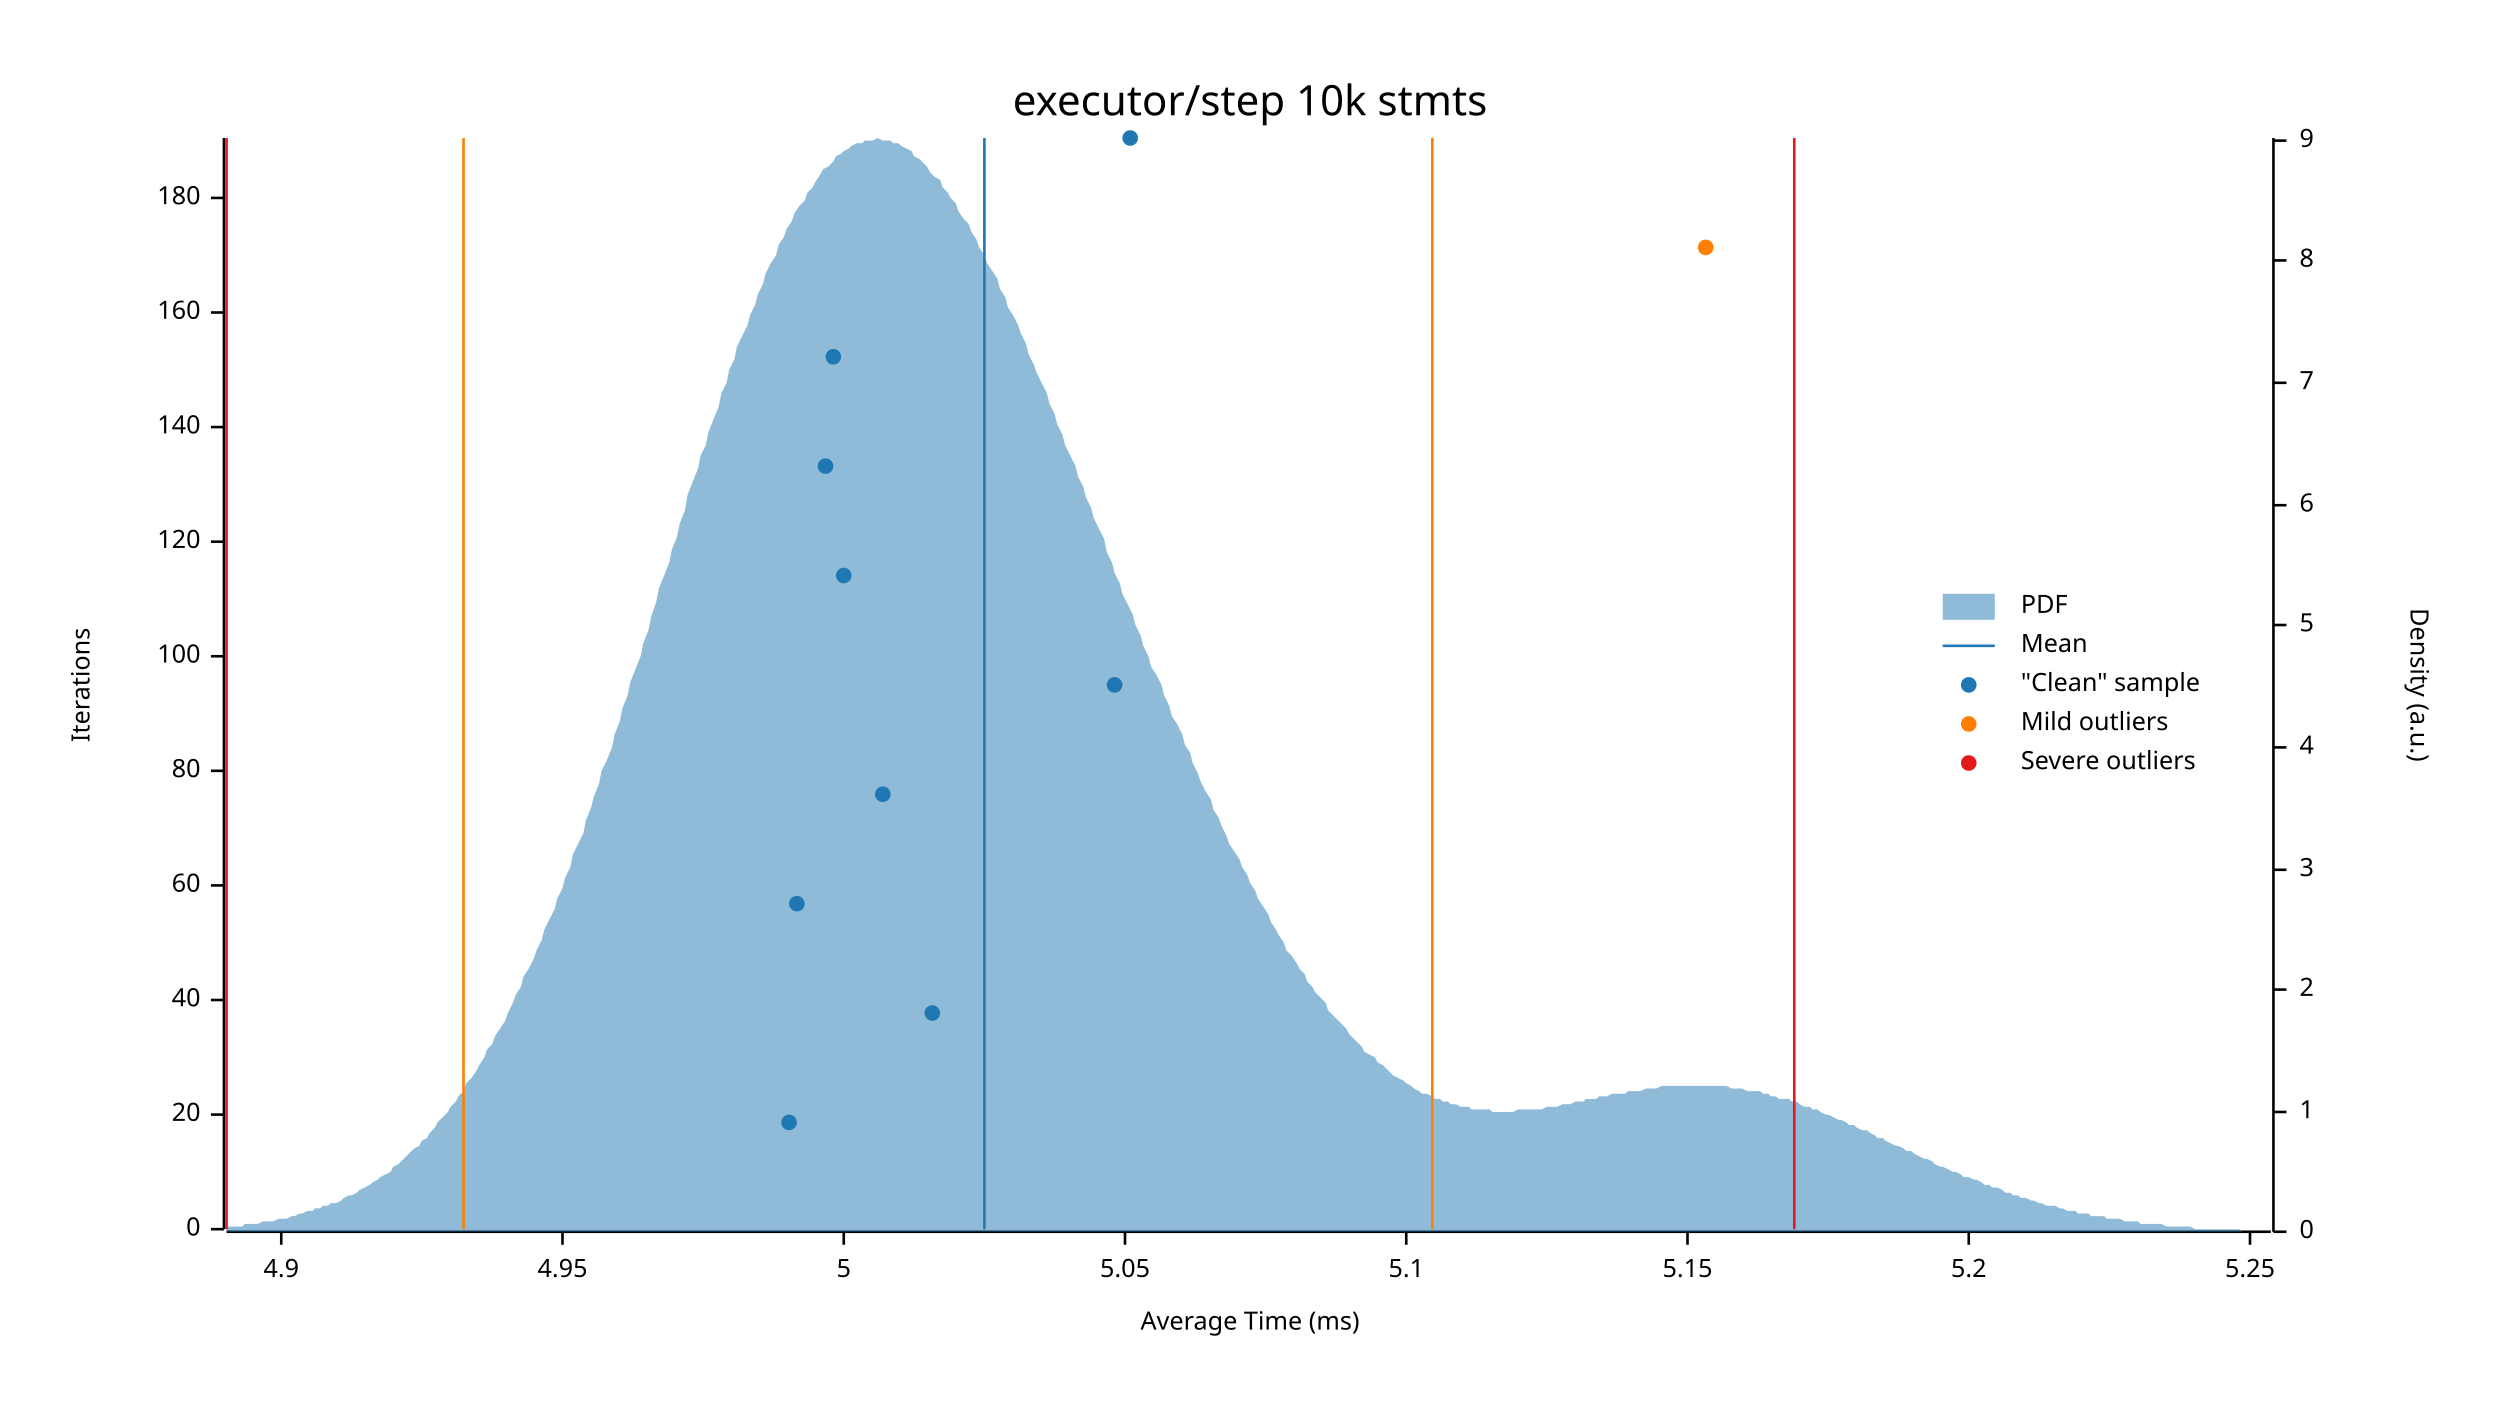
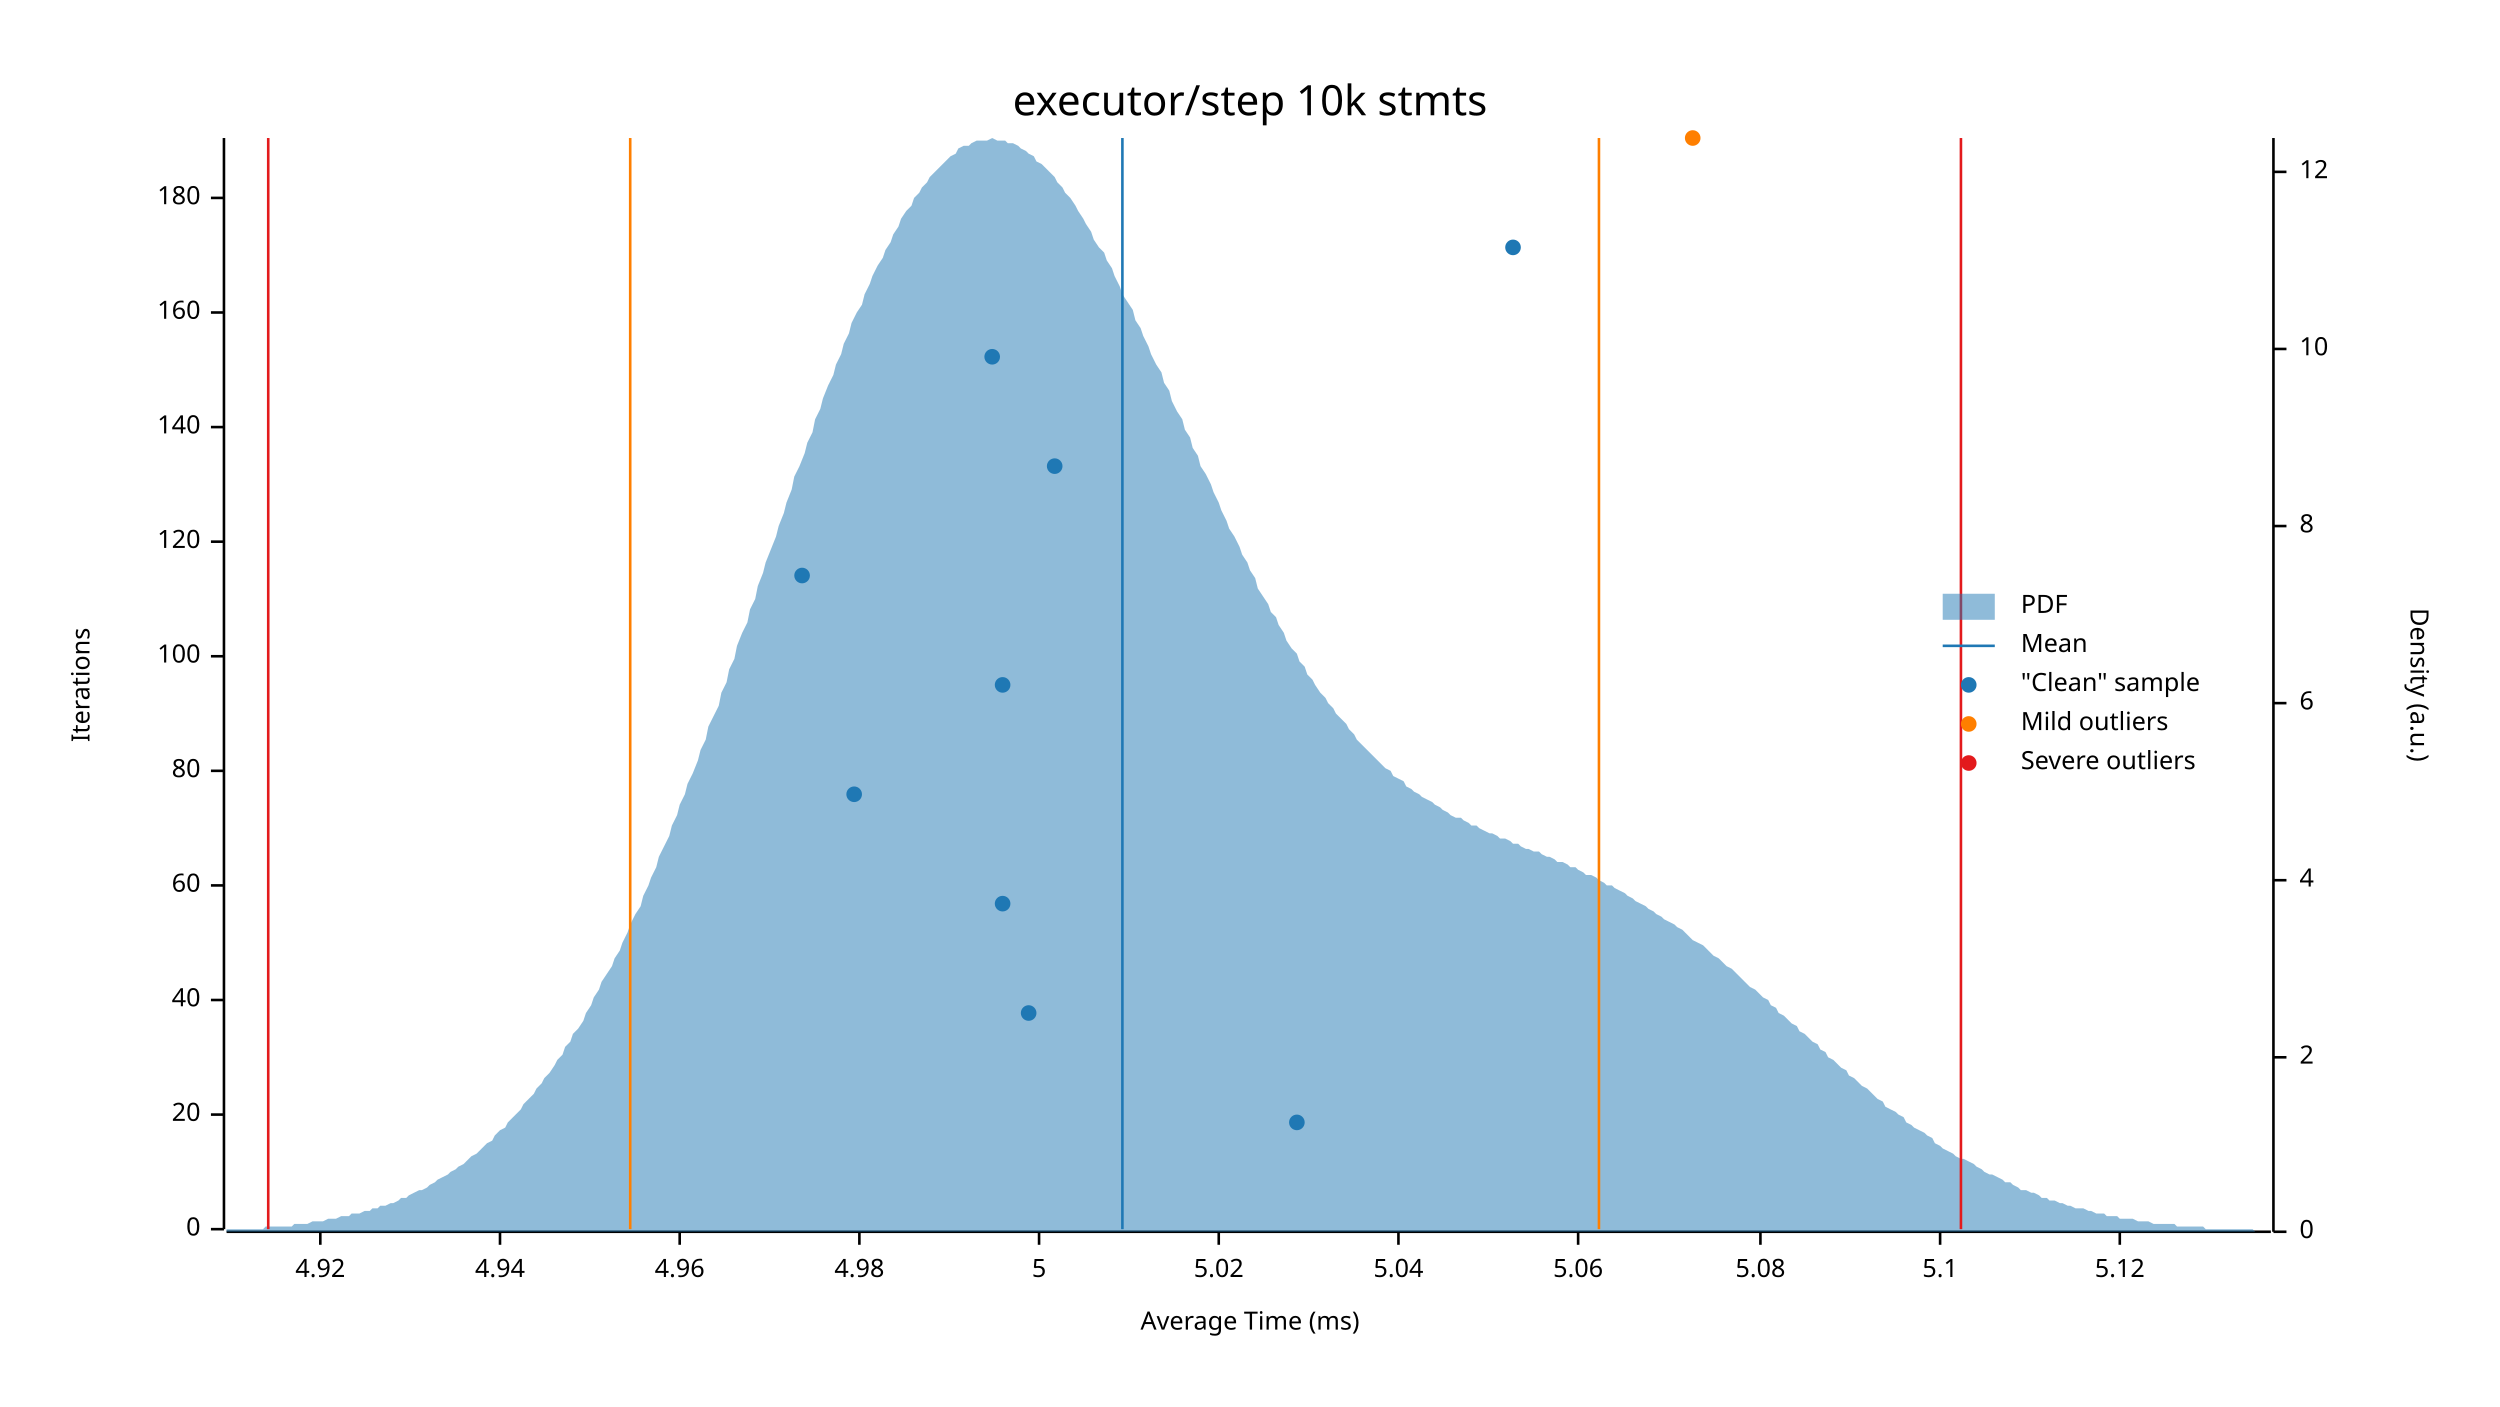
<svg xmlns="http://www.w3.org/2000/svg" width="960" height="540" viewBox="0 0 960 540">
  <text x="480" y="32" dy="0.76em" text-anchor="middle" font-family="sans-serif" font-size="16.129" opacity="1" fill="#000000">
executor/step 10k stmts
</text>
  <text x="27" y="263" dy="0.76em" text-anchor="middle" font-family="sans-serif" font-size="9.677" opacity="1" fill="#000000" transform="rotate(270, 27, 263)">
Iterations
</text>
  <text x="480" y="513" dy="-0.5ex" text-anchor="middle" font-family="sans-serif" font-size="9.677" opacity="1" fill="#000000">
Average Time (ms)
</text>
  <polyline fill="none" opacity="1" stroke="#000000" stroke-width="1" points="86,53 86,472 " />
  <text x="77" y="472" dy="0.5ex" text-anchor="end" font-family="sans-serif" font-size="9.677" opacity="1" fill="#000000">
0
</text>
  <polyline fill="none" opacity="1" stroke="#000000" stroke-width="1" points="81,472 86,472 " />
  <text x="77" y="428" dy="0.5ex" text-anchor="end" font-family="sans-serif" font-size="9.677" opacity="1" fill="#000000">
20
</text>
  <polyline fill="none" opacity="1" stroke="#000000" stroke-width="1" points="81,428 86,428 " />
  <text x="77" y="384" dy="0.5ex" text-anchor="end" font-family="sans-serif" font-size="9.677" opacity="1" fill="#000000">
40
</text>
  <polyline fill="none" opacity="1" stroke="#000000" stroke-width="1" points="81,384 86,384 " />
  <text x="77" y="340" dy="0.5ex" text-anchor="end" font-family="sans-serif" font-size="9.677" opacity="1" fill="#000000">
60
</text>
  <polyline fill="none" opacity="1" stroke="#000000" stroke-width="1" points="81,340 86,340 " />
  <text x="77" y="296" dy="0.5ex" text-anchor="end" font-family="sans-serif" font-size="9.677" opacity="1" fill="#000000">
80
</text>
  <polyline fill="none" opacity="1" stroke="#000000" stroke-width="1" points="81,296 86,296 " />
  <text x="77" y="252" dy="0.5ex" text-anchor="end" font-family="sans-serif" font-size="9.677" opacity="1" fill="#000000">
100
</text>
  <polyline fill="none" opacity="1" stroke="#000000" stroke-width="1" points="81,252 86,252 " />
  <text x="77" y="208" dy="0.5ex" text-anchor="end" font-family="sans-serif" font-size="9.677" opacity="1" fill="#000000">
120
</text>
  <polyline fill="none" opacity="1" stroke="#000000" stroke-width="1" points="81,208 86,208 " />
  <text x="77" y="164" dy="0.5ex" text-anchor="end" font-family="sans-serif" font-size="9.677" opacity="1" fill="#000000">
140
</text>
  <polyline fill="none" opacity="1" stroke="#000000" stroke-width="1" points="81,164 86,164 " />
  <text x="77" y="120" dy="0.5ex" text-anchor="end" font-family="sans-serif" font-size="9.677" opacity="1" fill="#000000">
160
</text>
  <polyline fill="none" opacity="1" stroke="#000000" stroke-width="1" points="81,120 86,120 " />
  <text x="77" y="76" dy="0.5ex" text-anchor="end" font-family="sans-serif" font-size="9.677" opacity="1" fill="#000000">
180
</text>
  <polyline fill="none" opacity="1" stroke="#000000" stroke-width="1" points="81,76 86,76 " />
  <polyline fill="none" opacity="1" stroke="#000000" stroke-width="1" points="87,473 872,473 " />
-   <text x="108" y="483" dy="0.76em" text-anchor="middle" font-family="sans-serif" font-size="9.677" opacity="1" fill="#000000">
- 4.9
+   <text x="123" y="483" dy="0.76em" text-anchor="middle" font-family="sans-serif" font-size="9.677" opacity="1" fill="#000000">
+ 4.92
</text>
-   <polyline fill="none" opacity="1" stroke="#000000" stroke-width="1" points="108,473 108,478 " />
-   <text x="216" y="483" dy="0.76em" text-anchor="middle" font-family="sans-serif" font-size="9.677" opacity="1" fill="#000000">
- 4.95
+   <polyline fill="none" opacity="1" stroke="#000000" stroke-width="1" points="123,473 123,478 " />
+   <text x="192" y="483" dy="0.76em" text-anchor="middle" font-family="sans-serif" font-size="9.677" opacity="1" fill="#000000">
+ 4.94
</text>
-   <polyline fill="none" opacity="1" stroke="#000000" stroke-width="1" points="216,473 216,478 " />
-   <text x="324" y="483" dy="0.76em" text-anchor="middle" font-family="sans-serif" font-size="9.677" opacity="1" fill="#000000">
+   <polyline fill="none" opacity="1" stroke="#000000" stroke-width="1" points="192,473 192,478 " />
+   <text x="261" y="483" dy="0.76em" text-anchor="middle" font-family="sans-serif" font-size="9.677" opacity="1" fill="#000000">
+ 4.96
+ </text>
+   <polyline fill="none" opacity="1" stroke="#000000" stroke-width="1" points="261,473 261,478 " />
+   <text x="330" y="483" dy="0.76em" text-anchor="middle" font-family="sans-serif" font-size="9.677" opacity="1" fill="#000000">
+ 4.98
+ </text>
+   <polyline fill="none" opacity="1" stroke="#000000" stroke-width="1" points="330,473 330,478 " />
+   <text x="399" y="483" dy="0.76em" text-anchor="middle" font-family="sans-serif" font-size="9.677" opacity="1" fill="#000000">
5
</text>
-   <polyline fill="none" opacity="1" stroke="#000000" stroke-width="1" points="324,473 324,478 " />
-   <text x="432" y="483" dy="0.76em" text-anchor="middle" font-family="sans-serif" font-size="9.677" opacity="1" fill="#000000">
- 5.05
+   <polyline fill="none" opacity="1" stroke="#000000" stroke-width="1" points="399,473 399,478 " />
+   <text x="468" y="483" dy="0.76em" text-anchor="middle" font-family="sans-serif" font-size="9.677" opacity="1" fill="#000000">
+ 5.02
</text>
-   <polyline fill="none" opacity="1" stroke="#000000" stroke-width="1" points="432,473 432,478 " />
-   <text x="540" y="483" dy="0.76em" text-anchor="middle" font-family="sans-serif" font-size="9.677" opacity="1" fill="#000000">
+   <polyline fill="none" opacity="1" stroke="#000000" stroke-width="1" points="468,473 468,478 " />
+   <text x="537" y="483" dy="0.76em" text-anchor="middle" font-family="sans-serif" font-size="9.677" opacity="1" fill="#000000">
+ 5.04
+ </text>
+   <polyline fill="none" opacity="1" stroke="#000000" stroke-width="1" points="537,473 537,478 " />
+   <text x="606" y="483" dy="0.76em" text-anchor="middle" font-family="sans-serif" font-size="9.677" opacity="1" fill="#000000">
+ 5.06
+ </text>
+   <polyline fill="none" opacity="1" stroke="#000000" stroke-width="1" points="606,473 606,478 " />
+   <text x="676" y="483" dy="0.76em" text-anchor="middle" font-family="sans-serif" font-size="9.677" opacity="1" fill="#000000">
+ 5.08
+ </text>
+   <polyline fill="none" opacity="1" stroke="#000000" stroke-width="1" points="676,473 676,478 " />
+   <text x="745" y="483" dy="0.76em" text-anchor="middle" font-family="sans-serif" font-size="9.677" opacity="1" fill="#000000">
5.1
</text>
-   <polyline fill="none" opacity="1" stroke="#000000" stroke-width="1" points="540,473 540,478 " />
-   <text x="648" y="483" dy="0.76em" text-anchor="middle" font-family="sans-serif" font-size="9.677" opacity="1" fill="#000000">
- 5.15
+   <polyline fill="none" opacity="1" stroke="#000000" stroke-width="1" points="745,473 745,478 " />
+   <text x="814" y="483" dy="0.76em" text-anchor="middle" font-family="sans-serif" font-size="9.677" opacity="1" fill="#000000">
+ 5.12
</text>
-   <polyline fill="none" opacity="1" stroke="#000000" stroke-width="1" points="648,473 648,478 " />
-   <text x="756" y="483" dy="0.76em" text-anchor="middle" font-family="sans-serif" font-size="9.677" opacity="1" fill="#000000">
- 5.2
- </text>
-   <polyline fill="none" opacity="1" stroke="#000000" stroke-width="1" points="756,473 756,478 " />
-   <text x="864" y="483" dy="0.76em" text-anchor="middle" font-family="sans-serif" font-size="9.677" opacity="1" fill="#000000">
- 5.25
- </text>
-   <polyline fill="none" opacity="1" stroke="#000000" stroke-width="1" points="864,473 864,478 " />
+   <polyline fill="none" opacity="1" stroke="#000000" stroke-width="1" points="814,473 814,478 " />
  <text x="933" y="263" dy="0.76em" text-anchor="middle" font-family="sans-serif" font-size="9.677" opacity="1" fill="#000000" transform="rotate(90, 933, 263)">
Density (a.u.)
</text>
  <polyline fill="none" opacity="1" stroke="#000000" stroke-width="1" points="873,53 873,473 " />
  <text x="883" y="473" dy="0.5ex" text-anchor="start" font-family="sans-serif" font-size="9.677" opacity="1" fill="#000000">
0
</text>
  <polyline fill="none" opacity="1" stroke="#000000" stroke-width="1" points="873,473 878,473 " />
-   <text x="883" y="427" dy="0.5ex" text-anchor="start" font-family="sans-serif" font-size="9.677" opacity="1" fill="#000000">
- 1
- </text>
-   <polyline fill="none" opacity="1" stroke="#000000" stroke-width="1" points="873,427 878,427 " />
-   <text x="883" y="380" dy="0.5ex" text-anchor="start" font-family="sans-serif" font-size="9.677" opacity="1" fill="#000000">
+   <text x="883" y="406" dy="0.5ex" text-anchor="start" font-family="sans-serif" font-size="9.677" opacity="1" fill="#000000">
2
</text>
-   <polyline fill="none" opacity="1" stroke="#000000" stroke-width="1" points="873,380 878,380 " />
-   <text x="883" y="334" dy="0.5ex" text-anchor="start" font-family="sans-serif" font-size="9.677" opacity="1" fill="#000000">
- 3
- </text>
-   <polyline fill="none" opacity="1" stroke="#000000" stroke-width="1" points="873,334 878,334 " />
-   <text x="883" y="287" dy="0.5ex" text-anchor="start" font-family="sans-serif" font-size="9.677" opacity="1" fill="#000000">
+   <polyline fill="none" opacity="1" stroke="#000000" stroke-width="1" points="873,406 878,406 " />
+   <text x="883" y="338" dy="0.5ex" text-anchor="start" font-family="sans-serif" font-size="9.677" opacity="1" fill="#000000">
4
</text>
-   <polyline fill="none" opacity="1" stroke="#000000" stroke-width="1" points="873,287 878,287 " />
-   <text x="883" y="240" dy="0.5ex" text-anchor="start" font-family="sans-serif" font-size="9.677" opacity="1" fill="#000000">
- 5
- </text>
-   <polyline fill="none" opacity="1" stroke="#000000" stroke-width="1" points="873,240 878,240 " />
-   <text x="883" y="194" dy="0.5ex" text-anchor="start" font-family="sans-serif" font-size="9.677" opacity="1" fill="#000000">
+   <polyline fill="none" opacity="1" stroke="#000000" stroke-width="1" points="873,338 878,338 " />
+   <text x="883" y="270" dy="0.5ex" text-anchor="start" font-family="sans-serif" font-size="9.677" opacity="1" fill="#000000">
6
</text>
-   <polyline fill="none" opacity="1" stroke="#000000" stroke-width="1" points="873,194 878,194 " />
-   <text x="883" y="147" dy="0.5ex" text-anchor="start" font-family="sans-serif" font-size="9.677" opacity="1" fill="#000000">
- 7
- </text>
-   <polyline fill="none" opacity="1" stroke="#000000" stroke-width="1" points="873,147 878,147 " />
-   <text x="883" y="100" dy="0.5ex" text-anchor="start" font-family="sans-serif" font-size="9.677" opacity="1" fill="#000000">
+   <polyline fill="none" opacity="1" stroke="#000000" stroke-width="1" points="873,270 878,270 " />
+   <text x="883" y="202" dy="0.5ex" text-anchor="start" font-family="sans-serif" font-size="9.677" opacity="1" fill="#000000">
8
</text>
-   <polyline fill="none" opacity="1" stroke="#000000" stroke-width="1" points="873,100 878,100 " />
-   <text x="883" y="54" dy="0.5ex" text-anchor="start" font-family="sans-serif" font-size="9.677" opacity="1" fill="#000000">
- 9
+   <polyline fill="none" opacity="1" stroke="#000000" stroke-width="1" points="873,202 878,202 " />
+   <text x="883" y="134" dy="0.5ex" text-anchor="start" font-family="sans-serif" font-size="9.677" opacity="1" fill="#000000">
+ 10
</text>
-   <polyline fill="none" opacity="1" stroke="#000000" stroke-width="1" points="873,54 878,54 " />
-   <polygon opacity="0.5" fill="#1F78B4" points="87,471 88,471 90,471 91,471 93,471 94,470 96,470 98,470 99,470 101,469 102,469 104,469 105,469 107,468 109,468 110,468 112,467 113,467 115,466 116,466 118,465 120,465 121,464 123,464 124,463 126,463 127,462 129,462 131,461 132,460 134,459 135,459 137,458 138,457 140,456 142,455 143,454 145,453 146,452 148,451 150,450 151,448 153,447 154,446 156,444 157,443 159,441 161,440 162,438 164,437 165,435 167,433 168,431 170,429 172,427 173,425 175,423 176,421 178,419 179,416 181,414 183,411 184,409 186,406 187,403 189,401 190,398 192,395 194,392 195,389 197,385 198,382 200,379 201,375 203,372 205,368 206,365 208,361 209,357 211,353 213,349 214,345 216,341 217,337 219,333 220,328 222,324 224,320 225,315 227,310 228,306 230,301 231,296 233,292 235,287 236,282 238,277 239,272 241,267 242,262 244,257 246,252 247,247 249,242 250,237 252,231 253,226 255,221 257,216 258,211 260,206 261,201 263,196 264,190 266,185 268,180 269,175 271,171 272,166 274,161 276,156 277,151 279,147 280,142 282,138 283,133 285,129 287,125 288,121 290,117 291,113 293,109 294,105 296,101 298,98 299,94 301,91 302,88 304,85 305,82 307,79 309,77 310,74 312,72 313,70 315,67 316,65 318,64 320,62 321,60 323,59 324,58 326,57 327,56 329,55 331,55 332,54 334,54 335,54 337,53 339,54 340,54 342,54 343,55 345,55 346,56 348,57 350,58 351,60 353,61 354,62 356,64 357,66 359,68 361,69 362,72 364,74 365,76 367,78 368,81 370,84 372,86 373,89 375,92 376,95 378,98 379,101 381,104 383,107 384,111 386,114 387,118 389,121 391,125 392,128 394,132 395,136 397,140 398,143 400,147 402,151 403,155 405,159 406,163 408,167 409,171 411,175 413,179 414,183 416,187 417,191 419,195 420,199 422,203 424,207 425,212 427,216 428,220 430,224 431,228 433,232 435,236 436,240 438,244 439,248 441,252 442,256 444,259 446,263 447,267 449,271 450,275 452,278 454,282 455,286 457,289 458,293 460,297 461,300 463,304 465,307 466,311 468,314 469,317 471,321 472,324 474,327 476,330 477,333 479,336 480,339 482,342 483,345 485,348 487,351 488,354 490,357 491,359 493,362 494,365 496,367 498,370 499,372 501,374 502,377 504,379 505,381 507,383 509,385 510,388 512,390 513,391 515,393 517,395 518,397 520,399 521,400 523,402 524,404 526,405 528,406 529,408 531,409 532,410 534,412 535,413 537,414 539,415 540,416 542,417 543,418 545,419 546,420 548,420 550,421 551,422 553,422 554,423 556,423 557,424 559,424 561,425 562,425 564,425 565,426 567,426 568,426 570,426 572,426 573,427 575,427 576,427 578,427 580,427 581,427 583,426 584,426 586,426 587,426 589,426 591,426 592,426 594,425 595,425 597,425 598,425 600,424 602,424 603,424 605,423 606,423 608,423 609,422 611,422 613,422 614,421 616,421 617,421 619,420 620,420 622,420 624,420 625,419 627,419 628,419 630,419 632,418 633,418 635,418 636,418 638,417 639,417 641,417 643,417 644,417 646,417 647,417 649,417 650,417 652,417 654,417 655,417 657,417 658,417 660,417 661,417 663,417 665,418 666,418 668,418 669,418 671,419 672,419 674,419 676,419 677,420 679,420 680,421 682,421 683,422 685,422 687,422 688,423 690,423 691,424 693,425 695,425 696,426 698,426 699,427 701,428 702,428 704,429 706,430 707,430 709,431 710,432 712,432 713,433 715,434 717,434 718,435 720,436 721,437 723,437 724,438 726,439 728,440 729,440 731,441 732,442 734,442 735,443 737,444 739,445 740,445 742,446 743,447 745,448 746,448 748,449 750,450 751,450 753,451 754,452 756,452 758,453 759,453 761,454 762,455 764,455 765,456 767,456 769,457 770,458 772,458 773,459 775,459 776,460 778,460 780,461 781,461 783,462 784,462 786,463 787,463 789,463 791,464 792,464 794,465 795,465 797,465 798,466 800,466 802,466 803,467 805,467 806,467 808,467 809,468 811,468 813,468 814,468 816,469 817,469 819,469 821,469 822,470 824,470 825,470 827,470 828,470 830,470 832,471 833,471 835,471 836,471 838,471 839,471 841,471 843,472 844,472 846,472 847,472 849,472 850,472 852,472 854,472 855,472 857,472 858,472 860,472 861,473 863,473 865,473 866,473 868,473 869,473 871,473 873,473 873,473 87,473 " />
-   <polyline fill="none" opacity="1" stroke="#1F78B4" stroke-width="1" points="378,472 378,53 " />
-   <polyline fill="none" opacity="1" stroke="#FF7F00" stroke-width="1" points="178,472 178,53 " />
-   <polyline fill="none" opacity="1" stroke="#FF7F00" stroke-width="1" points="550,472 550,53 " />
-   <polyline fill="none" opacity="1" stroke="#E31A1C" stroke-width="1" points="87,472 87,53 " />
-   <polyline fill="none" opacity="1" stroke="#E31A1C" stroke-width="1" points="689,472 689,53 " />
-   <circle cx="303" cy="431" r="3" opacity="1" fill="#1F78B4" stroke="none" stroke-width="1" />
-   <circle cx="358" cy="389" r="3" opacity="1" fill="#1F78B4" stroke="none" stroke-width="1" />
-   <circle cx="306" cy="347" r="3" opacity="1" fill="#1F78B4" stroke="none" stroke-width="1" />
-   <circle cx="339" cy="305" r="3" opacity="1" fill="#1F78B4" stroke="none" stroke-width="1" />
-   <circle cx="428" cy="263" r="3" opacity="1" fill="#1F78B4" stroke="none" stroke-width="1" />
-   <circle cx="324" cy="221" r="3" opacity="1" fill="#1F78B4" stroke="none" stroke-width="1" />
-   <circle cx="317" cy="179" r="3" opacity="1" fill="#1F78B4" stroke="none" stroke-width="1" />
-   <circle cx="320" cy="137" r="3" opacity="1" fill="#1F78B4" stroke="none" stroke-width="1" />
-   <circle cx="434" cy="53" r="3" opacity="1" fill="#1F78B4" stroke="none" stroke-width="1" />
-   <circle cx="655" cy="95" r="3" opacity="1" fill="#FF7F00" stroke="none" stroke-width="1" />
+   <polyline fill="none" opacity="1" stroke="#000000" stroke-width="1" points="873,134 878,134 " />
+   <text x="883" y="66" dy="0.5ex" text-anchor="start" font-family="sans-serif" font-size="9.677" opacity="1" fill="#000000">
+ 12
+ </text>
+   <polyline fill="none" opacity="1" stroke="#000000" stroke-width="1" points="873,66 878,66 " />
+   <polygon opacity="0.5" fill="#1F78B4" points="87,472 88,472 90,472 91,472 93,472 94,472 96,472 98,472 99,472 101,472 102,471 104,471 105,471 107,471 109,471 110,471 112,471 113,470 115,470 116,470 118,470 120,469 121,469 123,469 124,469 126,468 127,468 129,468 131,467 132,467 134,467 135,466 137,466 138,466 140,465 142,465 143,464 145,464 146,463 148,463 150,462 151,462 153,461 154,460 156,460 157,459 159,458 161,457 162,457 164,456 165,455 167,454 168,453 170,452 172,451 173,450 175,449 176,448 178,447 179,446 181,444 183,443 184,442 186,440 187,439 189,438 190,436 192,434 194,433 195,431 197,429 198,428 200,426 201,424 203,422 205,420 206,418 208,416 209,414 211,412 213,409 214,407 216,405 217,402 219,400 220,397 222,395 224,392 225,389 227,386 228,383 230,380 231,377 233,374 235,371 236,368 238,365 239,362 241,358 242,355 244,351 246,348 247,344 249,340 250,337 252,333 253,329 255,325 257,321 258,317 260,313 261,309 263,305 264,301 266,297 268,292 269,288 271,284 272,279 274,275 276,271 277,266 279,262 280,257 282,253 283,248 285,243 287,239 288,234 290,230 291,225 293,220 294,216 296,211 298,206 299,202 301,197 302,193 304,188 305,183 307,179 309,174 310,170 312,166 313,161 315,157 316,153 318,148 320,144 321,140 323,136 324,132 326,128 327,124 329,120 331,117 332,113 334,109 335,106 337,102 339,99 340,96 342,93 343,90 345,87 346,84 348,81 350,79 351,76 353,74 354,72 356,70 357,68 359,66 361,64 362,63 364,61 365,60 367,59 368,57 370,56 372,56 373,55 375,54 376,54 378,54 379,54 381,53 383,54 384,54 386,54 387,55 389,55 391,56 392,57 394,58 395,59 397,60 398,62 400,63 402,65 403,66 405,68 406,70 408,72 409,74 411,76 413,79 414,81 416,84 417,86 419,89 420,92 422,95 424,97 425,100 427,103 428,106 430,110 431,113 433,116 435,119 436,123 438,126 439,129 441,133 442,136 444,140 446,143 447,147 449,150 450,154 452,158 454,161 455,165 457,168 458,172 460,175 461,179 463,182 465,186 466,189 468,193 469,196 471,200 472,203 474,206 476,210 477,213 479,216 480,219 482,222 483,226 485,229 487,232 488,235 490,237 491,240 493,243 494,246 496,249 498,251 499,254 501,256 502,259 504,261 505,263 507,266 509,268 510,270 512,272 513,274 515,276 517,278 518,280 520,282 521,284 523,286 524,287 526,289 528,291 529,292 531,294 532,295 534,296 535,298 537,299 539,300 540,302 542,303 543,304 545,305 546,306 548,307 550,308 551,309 553,310 554,311 556,312 557,313 559,314 561,314 562,315 564,316 565,317 567,317 568,318 570,319 572,320 573,320 575,321 576,322 578,322 580,323 581,324 583,324 584,325 586,326 587,326 589,327 591,327 592,328 594,329 595,329 597,330 598,331 600,331 602,332 603,333 605,333 606,334 608,335 609,336 611,336 613,337 614,338 616,339 617,340 619,340 620,341 622,342 624,343 625,344 627,345 628,346 630,347 632,348 633,349 635,350 636,351 638,352 639,353 641,354 643,355 644,356 646,357 647,358 649,360 650,361 652,362 654,363 655,364 657,366 658,367 660,368 661,369 663,371 665,372 666,373 668,375 669,376 671,378 672,379 674,380 676,382 677,383 679,384 680,386 682,387 683,389 685,390 687,392 688,393 690,394 691,396 693,397 695,399 696,400 698,401 699,403 701,404 702,406 704,407 706,409 707,410 709,411 710,413 712,414 713,415 715,417 717,418 718,419 720,421 721,422 723,423 724,425 726,426 728,427 729,428 731,429 732,431 734,432 735,433 737,434 739,435 740,436 742,437 743,439 745,440 746,441 748,442 750,443 751,444 753,445 754,445 756,446 758,447 759,448 761,449 762,450 764,451 765,451 767,452 769,453 770,454 772,454 773,455 775,456 776,457 778,457 780,458 781,458 783,459 784,460 786,460 787,461 789,461 791,462 792,462 794,463 795,463 797,464 798,464 800,464 802,465 803,465 805,466 806,466 808,466 809,467 811,467 813,467 814,468 816,468 817,468 819,468 821,469 822,469 824,469 825,469 827,470 828,470 830,470 832,470 833,470 835,470 836,471 838,471 839,471 841,471 843,471 844,471 846,471 847,472 849,472 850,472 852,472 854,472 855,472 857,472 858,472 860,472 861,472 863,472 865,472 866,473 868,473 869,473 871,473 873,473 873,473 87,473 " />
+   <polyline fill="none" opacity="1" stroke="#1F78B4" stroke-width="1" points="431,472 431,53 " />
+   <polyline fill="none" opacity="1" stroke="#FF7F00" stroke-width="1" points="242,472 242,53 " />
+   <polyline fill="none" opacity="1" stroke="#FF7F00" stroke-width="1" points="614,472 614,53 " />
+   <polyline fill="none" opacity="1" stroke="#E31A1C" stroke-width="1" points="103,472 103,53 " />
+   <polyline fill="none" opacity="1" stroke="#E31A1C" stroke-width="1" points="753,472 753,53 " />
+   <circle cx="498" cy="431" r="3" opacity="1" fill="#1F78B4" stroke="none" stroke-width="1" />
+   <circle cx="395" cy="389" r="3" opacity="1" fill="#1F78B4" stroke="none" stroke-width="1" />
+   <circle cx="385" cy="347" r="3" opacity="1" fill="#1F78B4" stroke="none" stroke-width="1" />
+   <circle cx="328" cy="305" r="3" opacity="1" fill="#1F78B4" stroke="none" stroke-width="1" />
+   <circle cx="385" cy="263" r="3" opacity="1" fill="#1F78B4" stroke="none" stroke-width="1" />
+   <circle cx="308" cy="221" r="3" opacity="1" fill="#1F78B4" stroke="none" stroke-width="1" />
+   <circle cx="405" cy="179" r="3" opacity="1" fill="#1F78B4" stroke="none" stroke-width="1" />
+   <circle cx="381" cy="137" r="3" opacity="1" fill="#1F78B4" stroke="none" stroke-width="1" />
+   <circle cx="581" cy="95" r="3" opacity="1" fill="#1F78B4" stroke="none" stroke-width="1" />
+   <circle cx="650" cy="53" r="3" opacity="1" fill="#FF7F00" stroke="none" stroke-width="1" />
  <text x="776" y="228" dy="0.76em" text-anchor="start" font-family="sans-serif" font-size="9.677" opacity="1" fill="#000000">
PDF
</text>
  <text x="776" y="243" dy="0.76em" text-anchor="start" font-family="sans-serif" font-size="9.677" opacity="1" fill="#000000">
Mean
</text>
  <text x="776" y="258" dy="0.76em" text-anchor="start" font-family="sans-serif" font-size="9.677" opacity="1" fill="#000000">
"Clean" sample
</text>
  <text x="776" y="273" dy="0.76em" text-anchor="start" font-family="sans-serif" font-size="9.677" opacity="1" fill="#000000">
Mild outliers
</text>
  <text x="776" y="288" dy="0.76em" text-anchor="start" font-family="sans-serif" font-size="9.677" opacity="1" fill="#000000">
Severe outliers
</text>
  <rect x="746" y="228" width="20" height="10" opacity="0.5" fill="#1F78B4" stroke="none" />
  <polyline fill="none" opacity="1" stroke="#1F78B4" stroke-width="1" points="746,248 766,248 " />
  <circle cx="756" cy="263" r="3" opacity="1" fill="#1F78B4" stroke="none" stroke-width="1" />
  <circle cx="756" cy="278" r="3" opacity="1" fill="#FF7F00" stroke="none" stroke-width="1" />
  <circle cx="756" cy="293" r="3" opacity="1" fill="#E31A1C" stroke="none" stroke-width="1" />
</svg>
